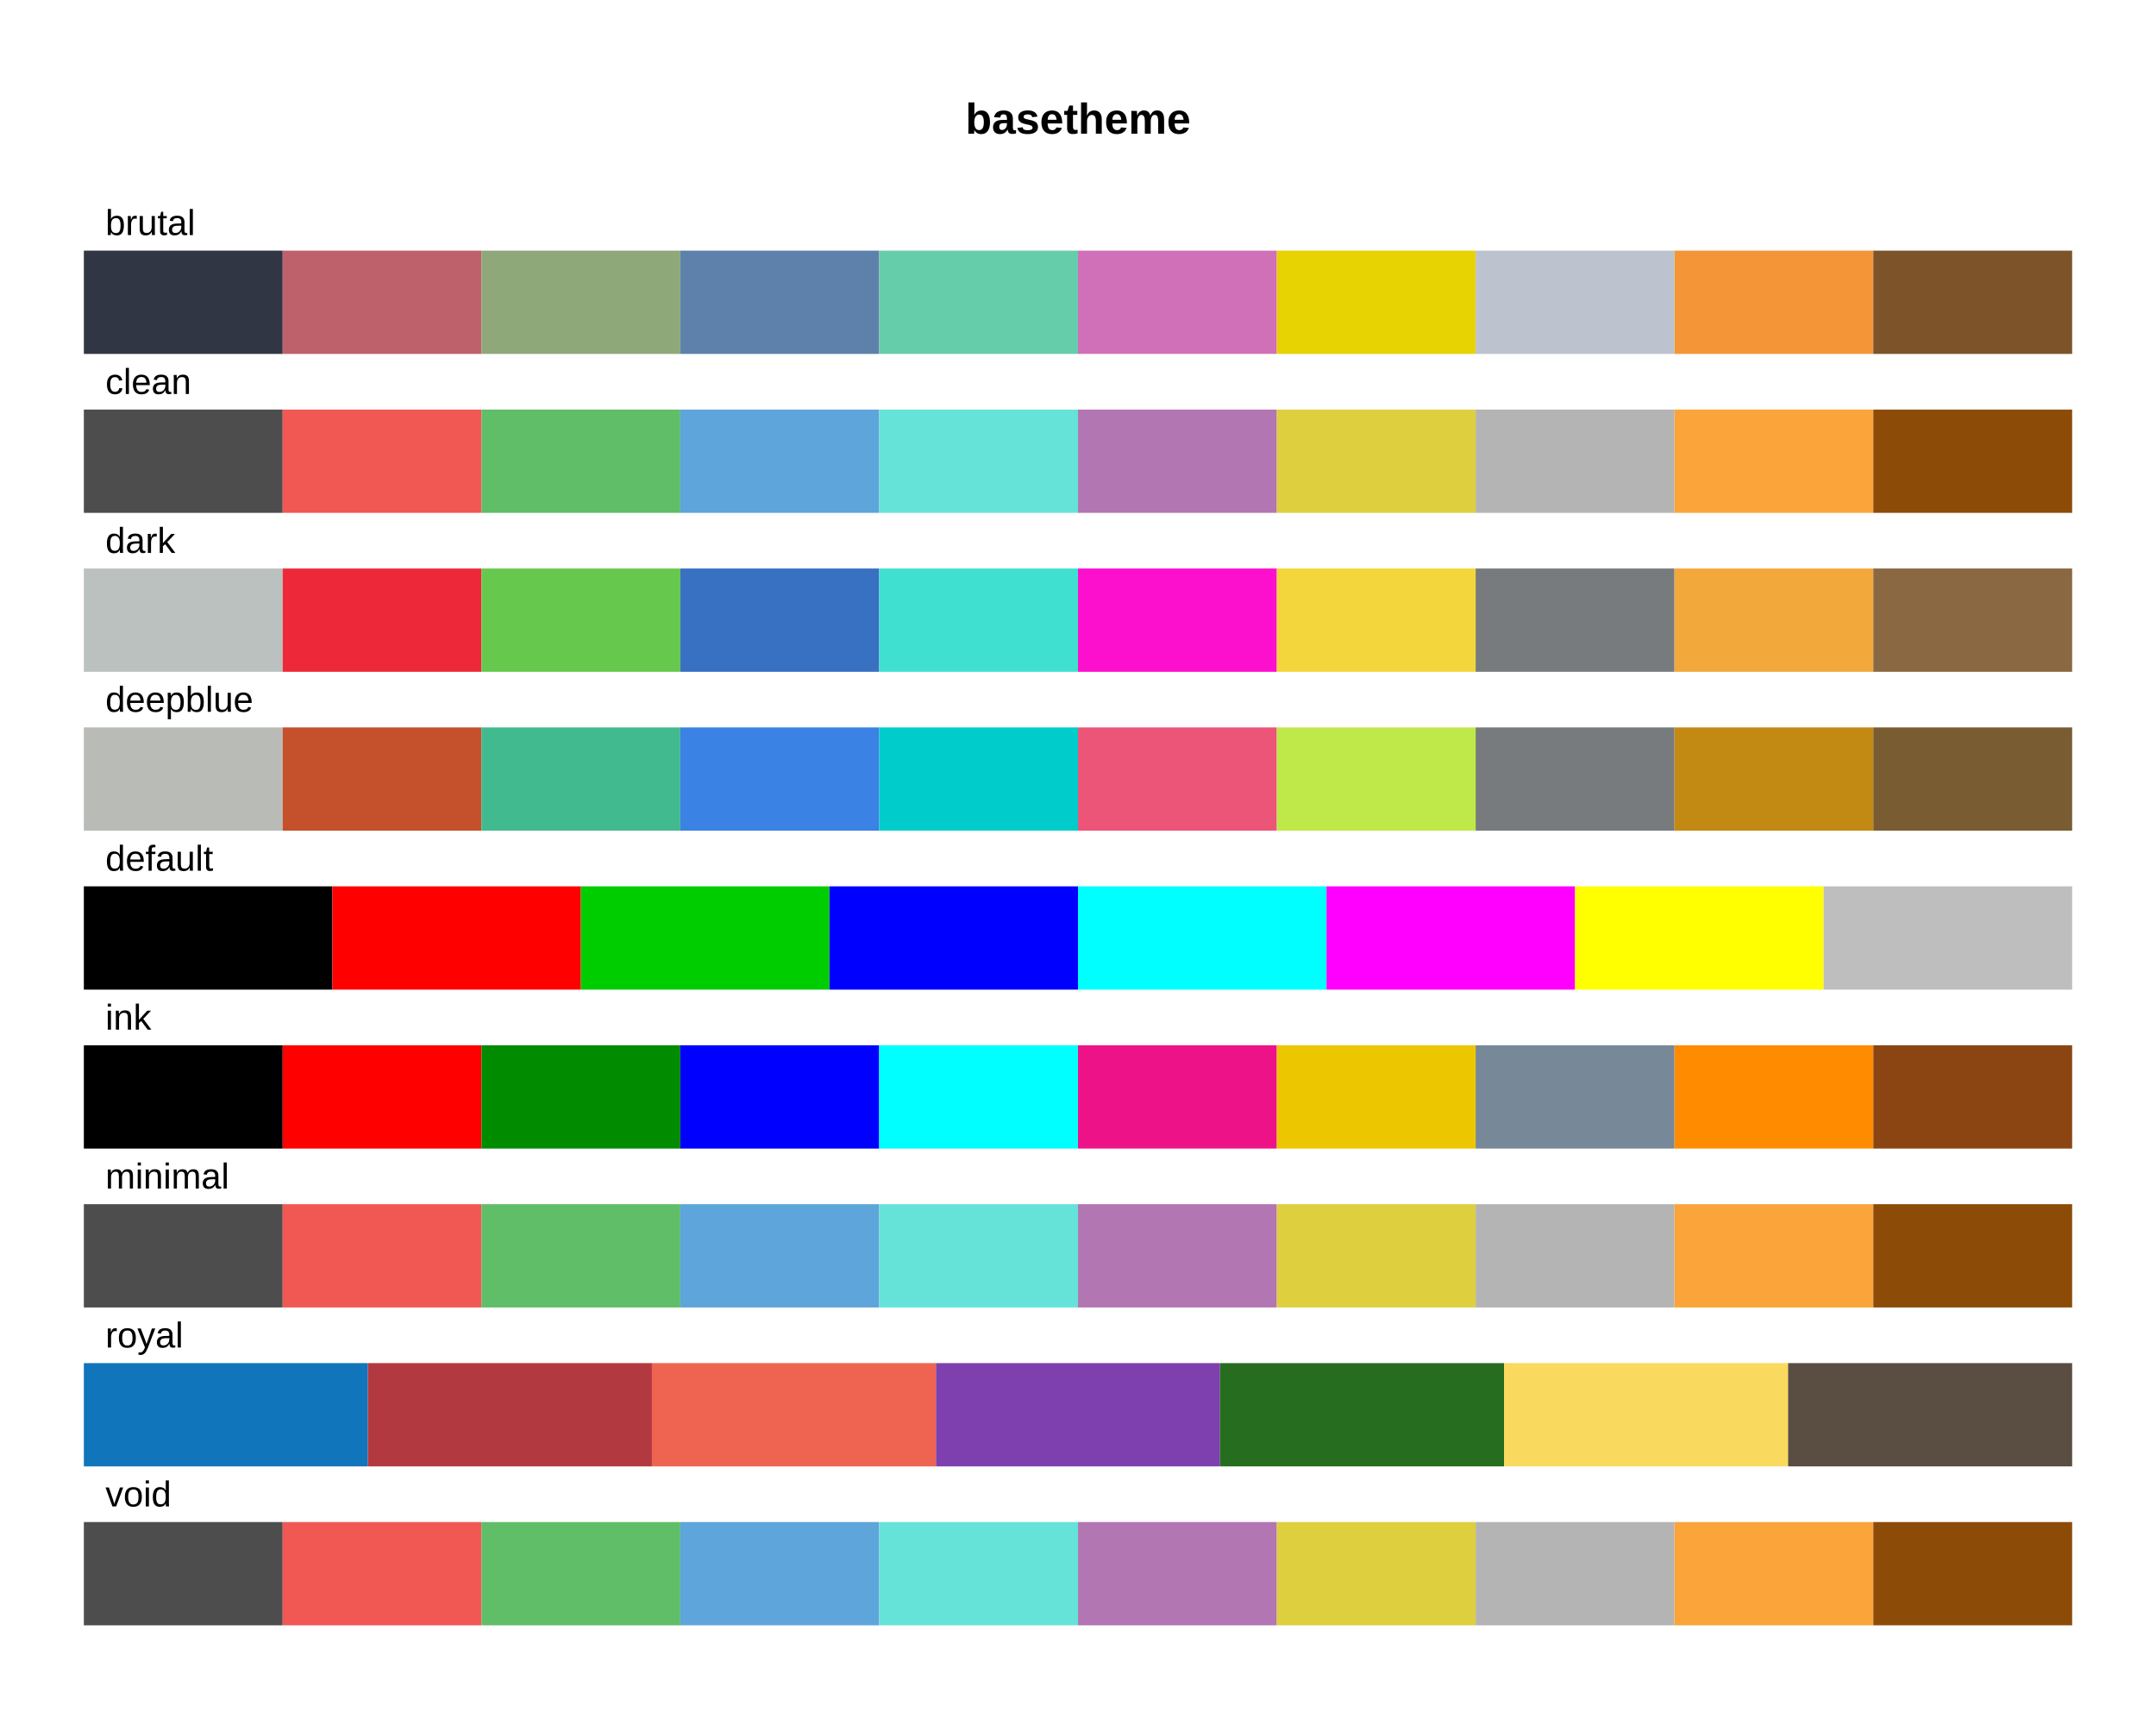
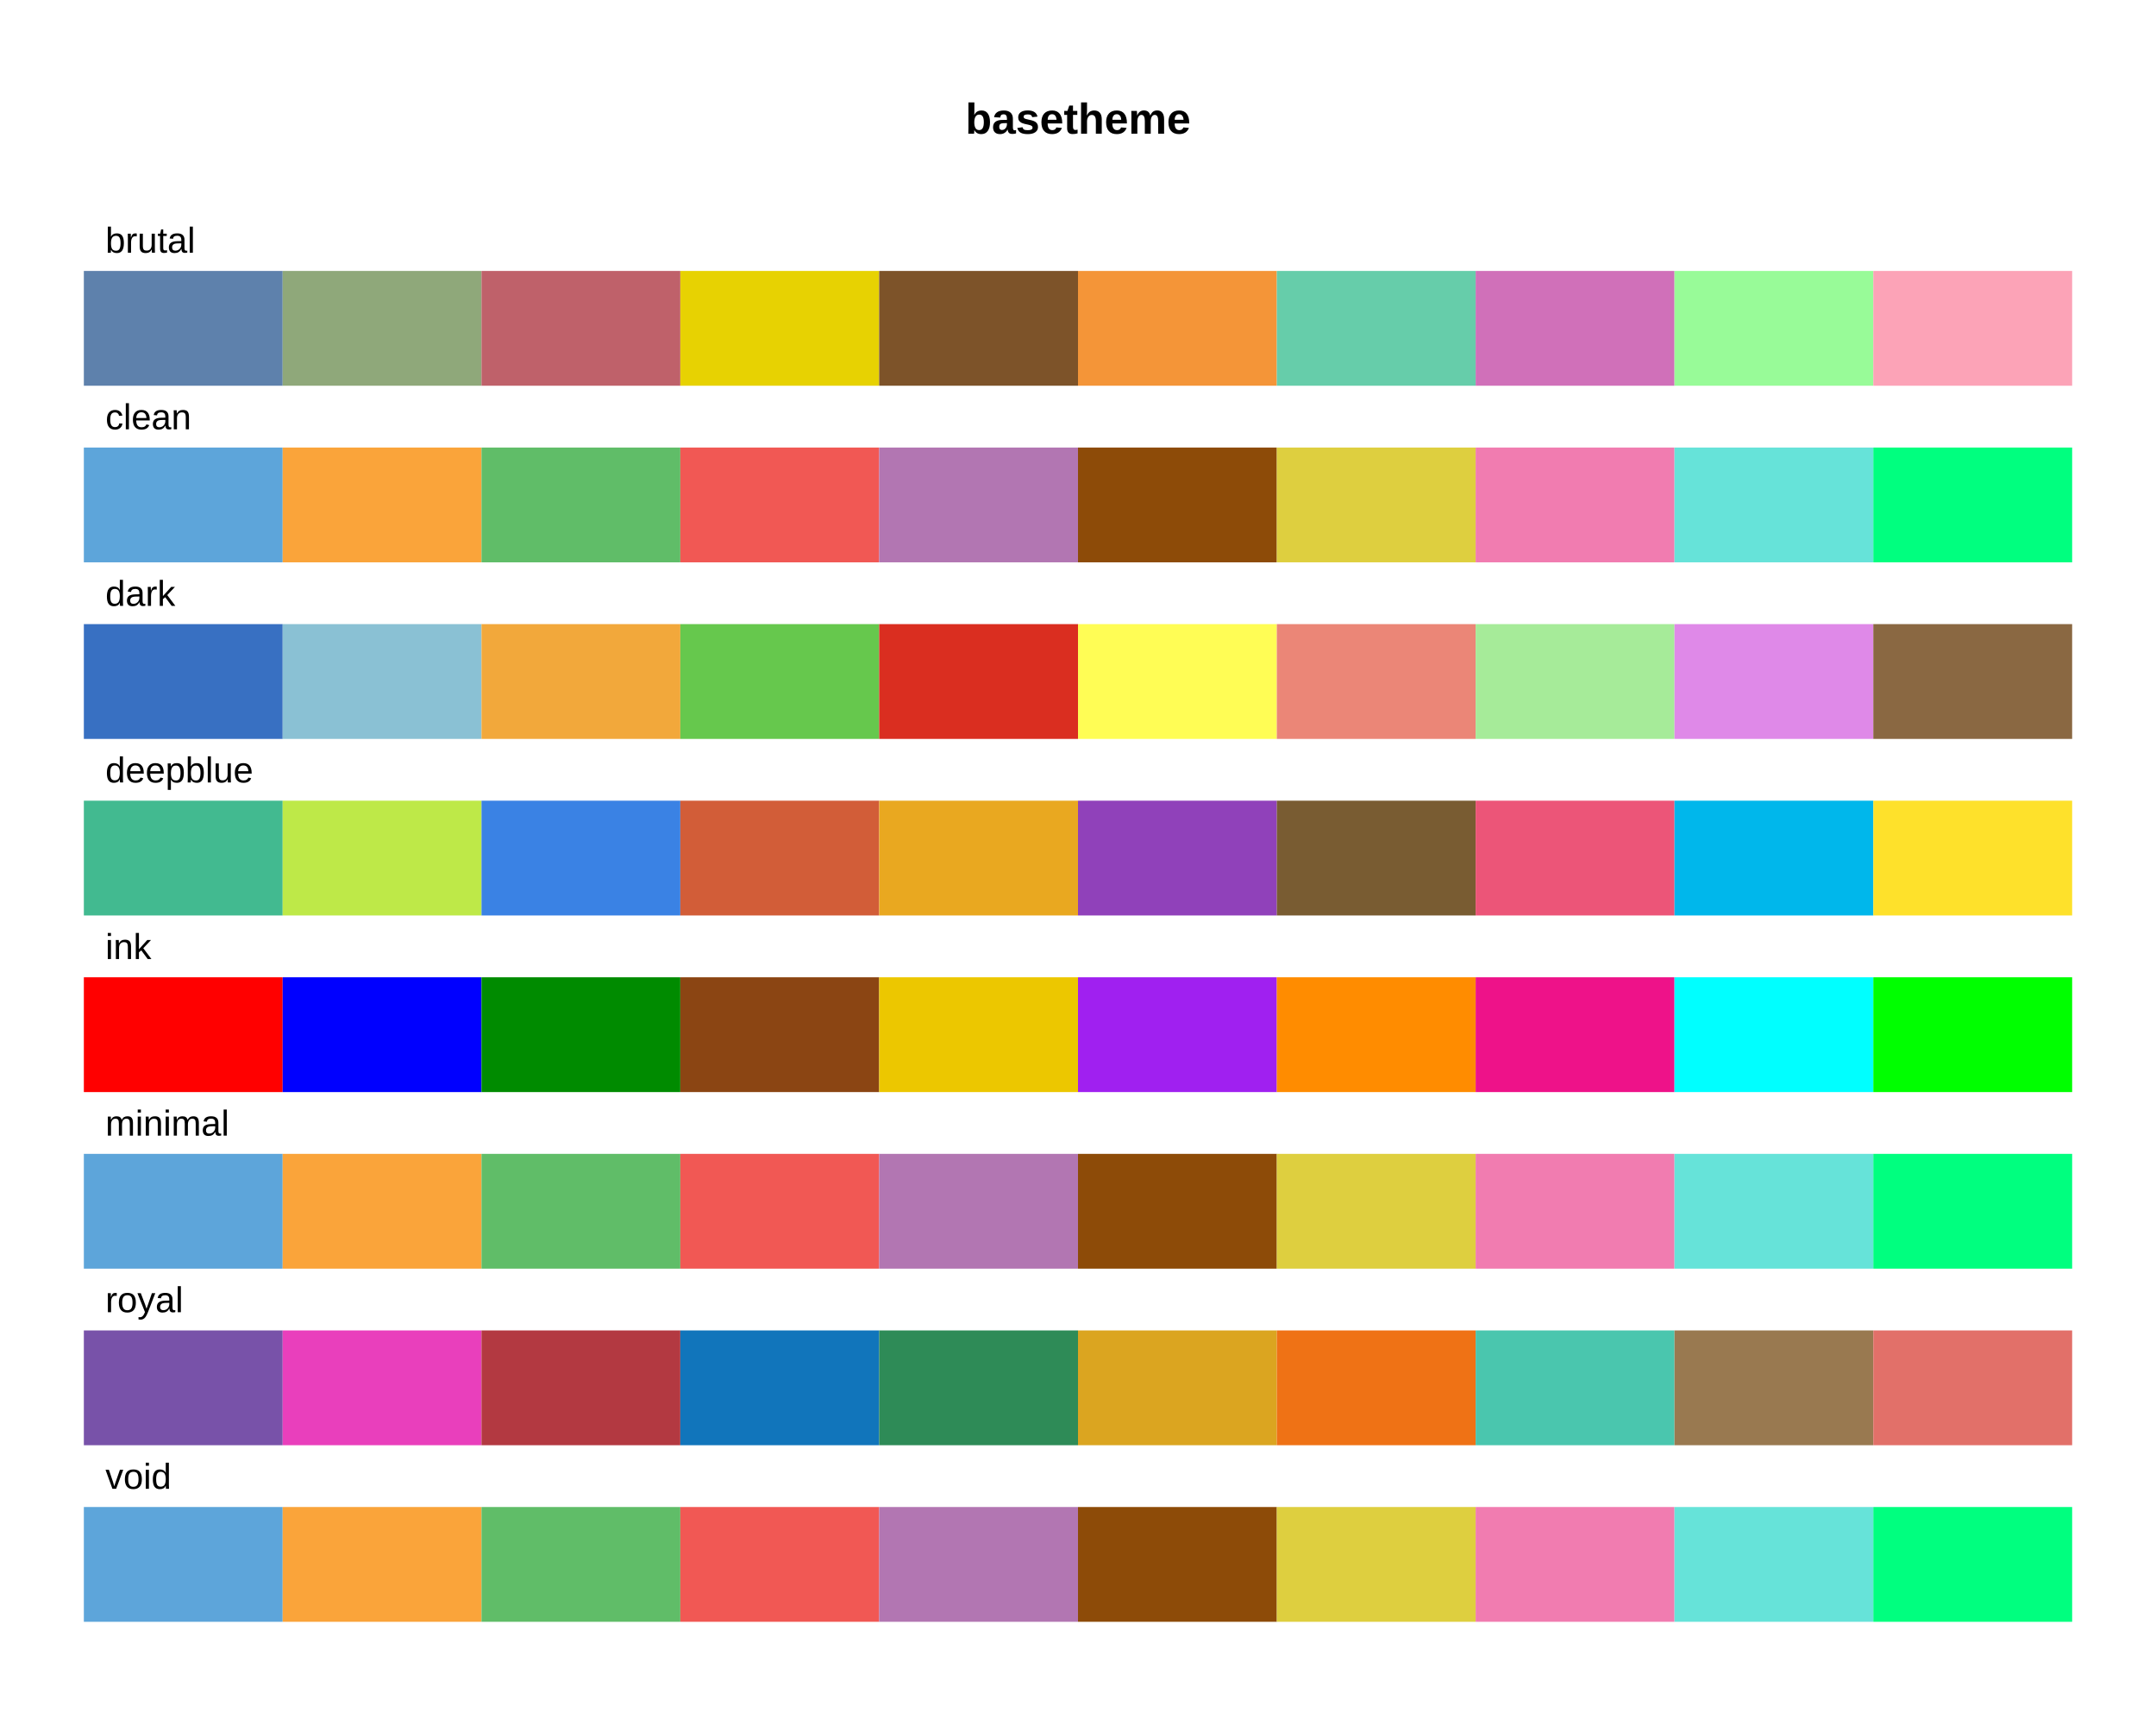
<svg xmlns="http://www.w3.org/2000/svg" viewBox="0 0 720.00 576.00">
  <defs>
    <style type="text/css">
    line, polyline, polygon, path, rect, circle {
      fill: none;
      stroke: #000000;
      stroke-linecap: round;
      stroke-linejoin: round;
      stroke-miterlimit: 10.00;
    }
  </style>
  </defs>
  <rect width="100%" height="100%" style="stroke: none; fill: #FFFFFF;" />
  <text x="322.41" y="44.64" style="font-size: 14.40px; font-weight: bold; font-family: Liberation Sans;" textLength="75.19px" lengthAdjust="spacingAndGlyphs">basetheme</text>
  <defs>
    <clipPath id="cpMS40NHw3MTguNTZ8NTc0LjU2fDEuNDQ=">
      <rect x="1.44" y="1.44" width="717.12" height="573.12" />
    </clipPath>
  </defs>
  <g clip-path="url(#cpMS40NHw3MTguNTZ8NTc0LjU2fDEuNDQ=)">
-     <text x="35.20" y="78.48" style="font-size: 12.00px; font-family: Liberation Sans;" textLength="30.02px" lengthAdjust="spacingAndGlyphs">brutal</text>
+     <text x="35.20" y="84.38" style="font-size: 12.00px; font-family: Liberation Sans;" textLength="30.02px" lengthAdjust="spacingAndGlyphs">brutal</text>
  </g>
-   <rect x="28.00" y="83.69" width="66.40" height="34.49" style="stroke-width: 0.75; stroke: none; fill: #303643;" clip-path="url(#cpMS40NHw3MTguNTZ8NTc0LjU2fDEuNDQ=)" />
-   <rect x="94.40" y="83.69" width="66.40" height="34.49" style="stroke-width: 0.75; stroke: none; fill: #BF616A;" clip-path="url(#cpMS40NHw3MTguNTZ8NTc0LjU2fDEuNDQ=)" />
-   <rect x="160.80" y="83.69" width="66.40" height="34.49" style="stroke-width: 0.75; stroke: none; fill: #8FA87A;" clip-path="url(#cpMS40NHw3MTguNTZ8NTc0LjU2fDEuNDQ=)" />
-   <rect x="227.20" y="83.69" width="66.40" height="34.49" style="stroke-width: 0.75; stroke: none; fill: #5E81AC;" clip-path="url(#cpMS40NHw3MTguNTZ8NTc0LjU2fDEuNDQ=)" />
-   <rect x="293.60" y="83.69" width="66.40" height="34.49" style="stroke-width: 0.75; stroke: none; fill: #66CDAA;" clip-path="url(#cpMS40NHw3MTguNTZ8NTc0LjU2fDEuNDQ=)" />
-   <rect x="360.00" y="83.69" width="66.40" height="34.49" style="stroke-width: 0.75; stroke: none; fill: #D070B9;" clip-path="url(#cpMS40NHw3MTguNTZ8NTc0LjU2fDEuNDQ=)" />
-   <rect x="426.40" y="83.69" width="66.40" height="34.49" style="stroke-width: 0.75; stroke: none; fill: #E7D202;" clip-path="url(#cpMS40NHw3MTguNTZ8NTc0LjU2fDEuNDQ=)" />
-   <rect x="492.80" y="83.69" width="66.40" height="34.49" style="stroke-width: 0.75; stroke: none; fill: #BCC3CE;" clip-path="url(#cpMS40NHw3MTguNTZ8NTc0LjU2fDEuNDQ=)" />
-   <rect x="559.20" y="83.69" width="66.40" height="34.49" style="stroke-width: 0.75; stroke: none; fill: #F49538;" clip-path="url(#cpMS40NHw3MTguNTZ8NTc0LjU2fDEuNDQ=)" />
-   <rect x="625.60" y="83.69" width="66.40" height="34.49" style="stroke-width: 0.75; stroke: none; fill: #7D5329;" clip-path="url(#cpMS40NHw3MTguNTZ8NTc0LjU2fDEuNDQ=)" />
+   <rect x="28.00" y="90.47" width="66.40" height="38.33" style="stroke-width: 0.75; stroke: none; fill: #5E81AC;" clip-path="url(#cpMS40NHw3MTguNTZ8NTc0LjU2fDEuNDQ=)" />
+   <rect x="94.40" y="90.47" width="66.40" height="38.33" style="stroke-width: 0.75; stroke: none; fill: #8FA87A;" clip-path="url(#cpMS40NHw3MTguNTZ8NTc0LjU2fDEuNDQ=)" />
+   <rect x="160.80" y="90.47" width="66.40" height="38.33" style="stroke-width: 0.75; stroke: none; fill: #BF616A;" clip-path="url(#cpMS40NHw3MTguNTZ8NTc0LjU2fDEuNDQ=)" />
+   <rect x="227.20" y="90.47" width="66.40" height="38.33" style="stroke-width: 0.75; stroke: none; fill: #E7D202;" clip-path="url(#cpMS40NHw3MTguNTZ8NTc0LjU2fDEuNDQ=)" />
+   <rect x="293.60" y="90.47" width="66.40" height="38.33" style="stroke-width: 0.75; stroke: none; fill: #7D5329;" clip-path="url(#cpMS40NHw3MTguNTZ8NTc0LjU2fDEuNDQ=)" />
+   <rect x="360.00" y="90.47" width="66.40" height="38.33" style="stroke-width: 0.75; stroke: none; fill: #F49538;" clip-path="url(#cpMS40NHw3MTguNTZ8NTc0LjU2fDEuNDQ=)" />
+   <rect x="426.40" y="90.47" width="66.40" height="38.33" style="stroke-width: 0.75; stroke: none; fill: #66CDAA;" clip-path="url(#cpMS40NHw3MTguNTZ8NTc0LjU2fDEuNDQ=)" />
+   <rect x="492.80" y="90.47" width="66.40" height="38.33" style="stroke-width: 0.75; stroke: none; fill: #D070B9;" clip-path="url(#cpMS40NHw3MTguNTZ8NTc0LjU2fDEuNDQ=)" />
+   <rect x="559.20" y="90.47" width="66.40" height="38.33" style="stroke-width: 0.75; stroke: none; fill: #98FB98;" clip-path="url(#cpMS40NHw3MTguNTZ8NTc0LjU2fDEuNDQ=)" />
+   <rect x="625.60" y="90.47" width="66.40" height="38.33" style="stroke-width: 0.75; stroke: none; fill: #FCA3B7;" clip-path="url(#cpMS40NHw3MTguNTZ8NTc0LjU2fDEuNDQ=)" />
  <g clip-path="url(#cpMS40NHw3MTguNTZ8NTc0LjU2fDEuNDQ=)">
-     <text x="35.20" y="131.55" style="font-size: 12.00px; font-family: Liberation Sans;" textLength="28.69px" lengthAdjust="spacingAndGlyphs">clean</text>
+     <text x="35.20" y="143.34" style="font-size: 12.00px; font-family: Liberation Sans;" textLength="28.69px" lengthAdjust="spacingAndGlyphs">clean</text>
  </g>
-   <rect x="28.00" y="136.76" width="66.40" height="34.49" style="stroke-width: 0.75; stroke: none; fill: #4D4D4D;" clip-path="url(#cpMS40NHw3MTguNTZ8NTc0LjU2fDEuNDQ=)" />
-   <rect x="94.40" y="136.76" width="66.40" height="34.49" style="stroke-width: 0.75; stroke: none; fill: #F15854;" clip-path="url(#cpMS40NHw3MTguNTZ8NTc0LjU2fDEuNDQ=)" />
-   <rect x="160.80" y="136.76" width="66.40" height="34.49" style="stroke-width: 0.75; stroke: none; fill: #60BD68;" clip-path="url(#cpMS40NHw3MTguNTZ8NTc0LjU2fDEuNDQ=)" />
-   <rect x="227.20" y="136.76" width="66.40" height="34.49" style="stroke-width: 0.75; stroke: none; fill: #5DA5DA;" clip-path="url(#cpMS40NHw3MTguNTZ8NTc0LjU2fDEuNDQ=)" />
-   <rect x="293.60" y="136.76" width="66.40" height="34.49" style="stroke-width: 0.75; stroke: none; fill: #66E3D9;" clip-path="url(#cpMS40NHw3MTguNTZ8NTc0LjU2fDEuNDQ=)" />
-   <rect x="360.00" y="136.76" width="66.40" height="34.49" style="stroke-width: 0.75; stroke: none; fill: #B276B2;" clip-path="url(#cpMS40NHw3MTguNTZ8NTc0LjU2fDEuNDQ=)" />
-   <rect x="426.40" y="136.76" width="66.40" height="34.49" style="stroke-width: 0.75; stroke: none; fill: #DECF3F;" clip-path="url(#cpMS40NHw3MTguNTZ8NTc0LjU2fDEuNDQ=)" />
-   <rect x="492.80" y="136.76" width="66.40" height="34.49" style="stroke-width: 0.75; stroke: none; fill: #B4B4B4;" clip-path="url(#cpMS40NHw3MTguNTZ8NTc0LjU2fDEuNDQ=)" />
-   <rect x="559.20" y="136.76" width="66.40" height="34.49" style="stroke-width: 0.75; stroke: none; fill: #FAA43A;" clip-path="url(#cpMS40NHw3MTguNTZ8NTc0LjU2fDEuNDQ=)" />
-   <rect x="625.60" y="136.76" width="66.40" height="34.49" style="stroke-width: 0.75; stroke: none; fill: #8D4B08;" clip-path="url(#cpMS40NHw3MTguNTZ8NTc0LjU2fDEuNDQ=)" />
+   <rect x="28.00" y="149.44" width="66.40" height="38.33" style="stroke-width: 0.75; stroke: none; fill: #5DA5DA;" clip-path="url(#cpMS40NHw3MTguNTZ8NTc0LjU2fDEuNDQ=)" />
+   <rect x="94.40" y="149.44" width="66.40" height="38.33" style="stroke-width: 0.75; stroke: none; fill: #FAA43A;" clip-path="url(#cpMS40NHw3MTguNTZ8NTc0LjU2fDEuNDQ=)" />
+   <rect x="160.80" y="149.44" width="66.40" height="38.33" style="stroke-width: 0.75; stroke: none; fill: #60BD68;" clip-path="url(#cpMS40NHw3MTguNTZ8NTc0LjU2fDEuNDQ=)" />
+   <rect x="227.20" y="149.44" width="66.40" height="38.33" style="stroke-width: 0.75; stroke: none; fill: #F15854;" clip-path="url(#cpMS40NHw3MTguNTZ8NTc0LjU2fDEuNDQ=)" />
+   <rect x="293.60" y="149.44" width="66.40" height="38.33" style="stroke-width: 0.75; stroke: none; fill: #B276B2;" clip-path="url(#cpMS40NHw3MTguNTZ8NTc0LjU2fDEuNDQ=)" />
+   <rect x="360.00" y="149.44" width="66.40" height="38.33" style="stroke-width: 0.75; stroke: none; fill: #8D4B08;" clip-path="url(#cpMS40NHw3MTguNTZ8NTc0LjU2fDEuNDQ=)" />
+   <rect x="426.40" y="149.44" width="66.40" height="38.33" style="stroke-width: 0.75; stroke: none; fill: #DECF3F;" clip-path="url(#cpMS40NHw3MTguNTZ8NTc0LjU2fDEuNDQ=)" />
+   <rect x="492.80" y="149.44" width="66.40" height="38.33" style="stroke-width: 0.75; stroke: none; fill: #F17CB0;" clip-path="url(#cpMS40NHw3MTguNTZ8NTc0LjU2fDEuNDQ=)" />
+   <rect x="559.20" y="149.44" width="66.40" height="38.33" style="stroke-width: 0.75; stroke: none; fill: #66E3D9;" clip-path="url(#cpMS40NHw3MTguNTZ8NTc0LjU2fDEuNDQ=)" />
+   <rect x="625.60" y="149.44" width="66.40" height="38.33" style="stroke-width: 0.75; stroke: none; fill: #00FF7F;" clip-path="url(#cpMS40NHw3MTguNTZ8NTc0LjU2fDEuNDQ=)" />
  <g clip-path="url(#cpMS40NHw3MTguNTZ8NTc0LjU2fDEuNDQ=)">
-     <text x="35.20" y="184.62" style="font-size: 12.00px; font-family: Liberation Sans;" textLength="23.34px" lengthAdjust="spacingAndGlyphs">dark</text>
+     <text x="35.20" y="202.31" style="font-size: 12.00px; font-family: Liberation Sans;" textLength="23.34px" lengthAdjust="spacingAndGlyphs">dark</text>
  </g>
-   <rect x="28.00" y="189.83" width="66.40" height="34.49" style="stroke-width: 0.75; stroke: none; fill: #BAC1BF;" clip-path="url(#cpMS40NHw3MTguNTZ8NTc0LjU2fDEuNDQ=)" />
-   <rect x="94.40" y="189.83" width="66.40" height="34.49" style="stroke-width: 0.75; stroke: none; fill: #ED2939;" clip-path="url(#cpMS40NHw3MTguNTZ8NTc0LjU2fDEuNDQ=)" />
-   <rect x="160.80" y="189.83" width="66.40" height="34.49" style="stroke-width: 0.75; stroke: none; fill: #66C84D;" clip-path="url(#cpMS40NHw3MTguNTZ8NTc0LjU2fDEuNDQ=)" />
-   <rect x="227.20" y="189.83" width="66.40" height="34.49" style="stroke-width: 0.75; stroke: none; fill: #3870C2;" clip-path="url(#cpMS40NHw3MTguNTZ8NTc0LjU2fDEuNDQ=)" />
-   <rect x="293.60" y="189.83" width="66.40" height="34.49" style="stroke-width: 0.75; stroke: none; fill: #40E0D0;" clip-path="url(#cpMS40NHw3MTguNTZ8NTc0LjU2fDEuNDQ=)" />
-   <rect x="360.00" y="189.83" width="66.40" height="34.49" style="stroke-width: 0.75; stroke: none; fill: #FC0FCD;" clip-path="url(#cpMS40NHw3MTguNTZ8NTc0LjU2fDEuNDQ=)" />
-   <rect x="426.40" y="189.83" width="66.40" height="34.49" style="stroke-width: 0.75; stroke: none; fill: #F2D63B;" clip-path="url(#cpMS40NHw3MTguNTZ8NTc0LjU2fDEuNDQ=)" />
-   <rect x="492.80" y="189.83" width="66.40" height="34.49" style="stroke-width: 0.75; stroke: none; fill: #777B7E;" clip-path="url(#cpMS40NHw3MTguNTZ8NTc0LjU2fDEuNDQ=)" />
-   <rect x="559.20" y="189.83" width="66.40" height="34.49" style="stroke-width: 0.75; stroke: none; fill: #F2A83B;" clip-path="url(#cpMS40NHw3MTguNTZ8NTc0LjU2fDEuNDQ=)" />
-   <rect x="625.60" y="189.83" width="66.40" height="34.49" style="stroke-width: 0.75; stroke: none; fill: #8A6842;" clip-path="url(#cpMS40NHw3MTguNTZ8NTc0LjU2fDEuNDQ=)" />
+   <rect x="28.00" y="208.40" width="66.40" height="38.33" style="stroke-width: 0.75; stroke: none; fill: #3870C2;" clip-path="url(#cpMS40NHw3MTguNTZ8NTc0LjU2fDEuNDQ=)" />
+   <rect x="94.40" y="208.40" width="66.40" height="38.33" style="stroke-width: 0.75; stroke: none; fill: #8AC1D4;" clip-path="url(#cpMS40NHw3MTguNTZ8NTc0LjU2fDEuNDQ=)" />
+   <rect x="160.80" y="208.40" width="66.40" height="38.33" style="stroke-width: 0.75; stroke: none; fill: #F2A83B;" clip-path="url(#cpMS40NHw3MTguNTZ8NTc0LjU2fDEuNDQ=)" />
+   <rect x="227.20" y="208.40" width="66.40" height="38.33" style="stroke-width: 0.75; stroke: none; fill: #66C84D;" clip-path="url(#cpMS40NHw3MTguNTZ8NTc0LjU2fDEuNDQ=)" />
+   <rect x="293.60" y="208.40" width="66.40" height="38.33" style="stroke-width: 0.75; stroke: none; fill: #DA2E20;" clip-path="url(#cpMS40NHw3MTguNTZ8NTc0LjU2fDEuNDQ=)" />
+   <rect x="360.00" y="208.40" width="66.40" height="38.33" style="stroke-width: 0.75; stroke: none; fill: #FFFD55;" clip-path="url(#cpMS40NHw3MTguNTZ8NTc0LjU2fDEuNDQ=)" />
+   <rect x="426.40" y="208.40" width="66.40" height="38.33" style="stroke-width: 0.75; stroke: none; fill: #EB8677;" clip-path="url(#cpMS40NHw3MTguNTZ8NTc0LjU2fDEuNDQ=)" />
+   <rect x="492.80" y="208.40" width="66.40" height="38.33" style="stroke-width: 0.75; stroke: none; fill: #A6EB99;" clip-path="url(#cpMS40NHw3MTguNTZ8NTc0LjU2fDEuNDQ=)" />
+   <rect x="559.20" y="208.40" width="66.40" height="38.33" style="stroke-width: 0.75; stroke: none; fill: #DF89E8;" clip-path="url(#cpMS40NHw3MTguNTZ8NTc0LjU2fDEuNDQ=)" />
+   <rect x="625.60" y="208.40" width="66.40" height="38.33" style="stroke-width: 0.75; stroke: none; fill: #8A6842;" clip-path="url(#cpMS40NHw3MTguNTZ8NTc0LjU2fDEuNDQ=)" />
  <g clip-path="url(#cpMS40NHw3MTguNTZ8NTc0LjU2fDEuNDQ=)">
-     <text x="35.20" y="237.68" style="font-size: 12.00px; font-family: Liberation Sans;" textLength="49.38px" lengthAdjust="spacingAndGlyphs">deepblue</text>
+     <text x="35.20" y="261.27" style="font-size: 12.00px; font-family: Liberation Sans;" textLength="49.38px" lengthAdjust="spacingAndGlyphs">deepblue</text>
  </g>
-   <rect x="28.00" y="242.89" width="66.40" height="34.49" style="stroke-width: 0.75; stroke: none; fill: #B9BBB6;" clip-path="url(#cpMS40NHw3MTguNTZ8NTc0LjU2fDEuNDQ=)" />
-   <rect x="94.40" y="242.89" width="66.40" height="34.49" style="stroke-width: 0.75; stroke: none; fill: #C4512C;" clip-path="url(#cpMS40NHw3MTguNTZ8NTc0LjU2fDEuNDQ=)" />
-   <rect x="160.80" y="242.89" width="66.40" height="34.49" style="stroke-width: 0.75; stroke: none; fill: #42BA90;" clip-path="url(#cpMS40NHw3MTguNTZ8NTc0LjU2fDEuNDQ=)" />
-   <rect x="227.20" y="242.89" width="66.40" height="34.49" style="stroke-width: 0.75; stroke: none; fill: #3A82E4;" clip-path="url(#cpMS40NHw3MTguNTZ8NTc0LjU2fDEuNDQ=)" />
-   <rect x="293.60" y="242.89" width="66.40" height="34.49" style="stroke-width: 0.75; stroke: none; fill: #00CCCC;" clip-path="url(#cpMS40NHw3MTguNTZ8NTc0LjU2fDEuNDQ=)" />
-   <rect x="360.00" y="242.89" width="66.40" height="34.49" style="stroke-width: 0.75; stroke: none; fill: #EC5578;" clip-path="url(#cpMS40NHw3MTguNTZ8NTc0LjU2fDEuNDQ=)" />
-   <rect x="426.40" y="242.89" width="66.40" height="34.49" style="stroke-width: 0.75; stroke: none; fill: #BEE948;" clip-path="url(#cpMS40NHw3MTguNTZ8NTc0LjU2fDEuNDQ=)" />
-   <rect x="492.80" y="242.89" width="66.40" height="34.49" style="stroke-width: 0.75; stroke: none; fill: #777B7E;" clip-path="url(#cpMS40NHw3MTguNTZ8NTc0LjU2fDEuNDQ=)" />
-   <rect x="559.20" y="242.89" width="66.40" height="34.49" style="stroke-width: 0.75; stroke: none; fill: #C38A13;" clip-path="url(#cpMS40NHw3MTguNTZ8NTc0LjU2fDEuNDQ=)" />
-   <rect x="625.60" y="242.89" width="66.40" height="34.49" style="stroke-width: 0.75; stroke: none; fill: #795C32;" clip-path="url(#cpMS40NHw3MTguNTZ8NTc0LjU2fDEuNDQ=)" />
+   <rect x="28.00" y="267.36" width="66.40" height="38.33" style="stroke-width: 0.75; stroke: none; fill: #42BA90;" clip-path="url(#cpMS40NHw3MTguNTZ8NTc0LjU2fDEuNDQ=)" />
+   <rect x="94.40" y="267.36" width="66.40" height="38.33" style="stroke-width: 0.75; stroke: none; fill: #BEE948;" clip-path="url(#cpMS40NHw3MTguNTZ8NTc0LjU2fDEuNDQ=)" />
+   <rect x="160.80" y="267.36" width="66.40" height="38.33" style="stroke-width: 0.75; stroke: none; fill: #3A82E4;" clip-path="url(#cpMS40NHw3MTguNTZ8NTc0LjU2fDEuNDQ=)" />
+   <rect x="227.20" y="267.36" width="66.40" height="38.33" style="stroke-width: 0.75; stroke: none; fill: #D25D38;" clip-path="url(#cpMS40NHw3MTguNTZ8NTc0LjU2fDEuNDQ=)" />
+   <rect x="293.60" y="267.36" width="66.40" height="38.33" style="stroke-width: 0.75; stroke: none; fill: #E9A820;" clip-path="url(#cpMS40NHw3MTguNTZ8NTc0LjU2fDEuNDQ=)" />
+   <rect x="360.00" y="267.36" width="66.40" height="38.33" style="stroke-width: 0.75; stroke: none; fill: #9041BA;" clip-path="url(#cpMS40NHw3MTguNTZ8NTc0LjU2fDEuNDQ=)" />
+   <rect x="426.40" y="267.36" width="66.40" height="38.33" style="stroke-width: 0.75; stroke: none; fill: #795C32;" clip-path="url(#cpMS40NHw3MTguNTZ8NTc0LjU2fDEuNDQ=)" />
+   <rect x="492.80" y="267.36" width="66.40" height="38.33" style="stroke-width: 0.75; stroke: none; fill: #EC5578;" clip-path="url(#cpMS40NHw3MTguNTZ8NTc0LjU2fDEuNDQ=)" />
+   <rect x="559.20" y="267.36" width="66.40" height="38.33" style="stroke-width: 0.75; stroke: none; fill: #00B7EB;" clip-path="url(#cpMS40NHw3MTguNTZ8NTc0LjU2fDEuNDQ=)" />
+   <rect x="625.60" y="267.36" width="66.40" height="38.33" style="stroke-width: 0.75; stroke: none; fill: #FEE12B;" clip-path="url(#cpMS40NHw3MTguNTZ8NTc0LjU2fDEuNDQ=)" />
  <g clip-path="url(#cpMS40NHw3MTguNTZ8NTc0LjU2fDEuNDQ=)">
-     <text x="35.20" y="290.75" style="font-size: 12.00px; font-family: Liberation Sans;" textLength="36.02px" lengthAdjust="spacingAndGlyphs">default</text>
+     <text x="35.20" y="320.23" style="font-size: 12.00px; font-family: Liberation Sans;" textLength="15.34px" lengthAdjust="spacingAndGlyphs">ink</text>
  </g>
-   <rect x="28.00" y="295.96" width="83.00" height="34.49" style="stroke-width: 0.75; stroke: none; fill: #000000;" clip-path="url(#cpMS40NHw3MTguNTZ8NTc0LjU2fDEuNDQ=)" />
-   <rect x="111.00" y="295.96" width="83.00" height="34.49" style="stroke-width: 0.75; stroke: none; fill: #FF0000;" clip-path="url(#cpMS40NHw3MTguNTZ8NTc0LjU2fDEuNDQ=)" />
-   <rect x="194.00" y="295.96" width="83.00" height="34.49" style="stroke-width: 0.75; stroke: none; fill: #00CD00;" clip-path="url(#cpMS40NHw3MTguNTZ8NTc0LjU2fDEuNDQ=)" />
-   <rect x="277.00" y="295.96" width="83.00" height="34.49" style="stroke-width: 0.75; stroke: none; fill: #0000FF;" clip-path="url(#cpMS40NHw3MTguNTZ8NTc0LjU2fDEuNDQ=)" />
-   <rect x="360.00" y="295.96" width="83.00" height="34.49" style="stroke-width: 0.75; stroke: none; fill: #00FFFF;" clip-path="url(#cpMS40NHw3MTguNTZ8NTc0LjU2fDEuNDQ=)" />
-   <rect x="443.00" y="295.96" width="83.00" height="34.49" style="stroke-width: 0.75; stroke: none; fill: #FF00FF;" clip-path="url(#cpMS40NHw3MTguNTZ8NTc0LjU2fDEuNDQ=)" />
-   <rect x="526.00" y="295.96" width="83.00" height="34.49" style="stroke-width: 0.75; stroke: none; fill: #FFFF00;" clip-path="url(#cpMS40NHw3MTguNTZ8NTc0LjU2fDEuNDQ=)" />
-   <rect x="609.00" y="295.96" width="83.00" height="34.49" style="stroke-width: 0.75; stroke: none; fill: #BEBEBE;" clip-path="url(#cpMS40NHw3MTguNTZ8NTc0LjU2fDEuNDQ=)" />
+   <rect x="28.00" y="326.33" width="66.40" height="38.33" style="stroke-width: 0.75; stroke: none; fill: #FF0000;" clip-path="url(#cpMS40NHw3MTguNTZ8NTc0LjU2fDEuNDQ=)" />
+   <rect x="94.40" y="326.33" width="66.40" height="38.33" style="stroke-width: 0.75; stroke: none; fill: #0000FF;" clip-path="url(#cpMS40NHw3MTguNTZ8NTc0LjU2fDEuNDQ=)" />
+   <rect x="160.80" y="326.33" width="66.40" height="38.33" style="stroke-width: 0.75; stroke: none; fill: #008B00;" clip-path="url(#cpMS40NHw3MTguNTZ8NTc0LjU2fDEuNDQ=)" />
+   <rect x="227.20" y="326.33" width="66.40" height="38.33" style="stroke-width: 0.75; stroke: none; fill: #8B4513;" clip-path="url(#cpMS40NHw3MTguNTZ8NTc0LjU2fDEuNDQ=)" />
+   <rect x="293.60" y="326.33" width="66.40" height="38.33" style="stroke-width: 0.75; stroke: none; fill: #ECC700;" clip-path="url(#cpMS40NHw3MTguNTZ8NTc0LjU2fDEuNDQ=)" />
+   <rect x="360.00" y="326.33" width="66.40" height="38.33" style="stroke-width: 0.75; stroke: none; fill: #A020F0;" clip-path="url(#cpMS40NHw3MTguNTZ8NTc0LjU2fDEuNDQ=)" />
+   <rect x="426.40" y="326.33" width="66.40" height="38.33" style="stroke-width: 0.75; stroke: none; fill: #FF8C00;" clip-path="url(#cpMS40NHw3MTguNTZ8NTc0LjU2fDEuNDQ=)" />
+   <rect x="492.80" y="326.33" width="66.40" height="38.33" style="stroke-width: 0.75; stroke: none; fill: #EE1289;" clip-path="url(#cpMS40NHw3MTguNTZ8NTc0LjU2fDEuNDQ=)" />
+   <rect x="559.20" y="326.33" width="66.40" height="38.33" style="stroke-width: 0.75; stroke: none; fill: #00FFFF;" clip-path="url(#cpMS40NHw3MTguNTZ8NTc0LjU2fDEuNDQ=)" />
+   <rect x="625.60" y="326.33" width="66.40" height="38.33" style="stroke-width: 0.75; stroke: none; fill: #00FF00;" clip-path="url(#cpMS40NHw3MTguNTZ8NTc0LjU2fDEuNDQ=)" />
  <g clip-path="url(#cpMS40NHw3MTguNTZ8NTc0LjU2fDEuNDQ=)">
-     <text x="35.20" y="343.82" style="font-size: 12.00px; font-family: Liberation Sans;" textLength="15.34px" lengthAdjust="spacingAndGlyphs">ink</text>
+     <text x="35.20" y="379.19" style="font-size: 12.00px; font-family: Liberation Sans;" textLength="41.36px" lengthAdjust="spacingAndGlyphs">minimal</text>
  </g>
-   <rect x="28.00" y="349.03" width="66.40" height="34.49" style="stroke-width: 0.75; stroke: none; fill: #000000;" clip-path="url(#cpMS40NHw3MTguNTZ8NTc0LjU2fDEuNDQ=)" />
-   <rect x="94.40" y="349.03" width="66.40" height="34.49" style="stroke-width: 0.75; stroke: none; fill: #FF0000;" clip-path="url(#cpMS40NHw3MTguNTZ8NTc0LjU2fDEuNDQ=)" />
-   <rect x="160.80" y="349.03" width="66.40" height="34.49" style="stroke-width: 0.75; stroke: none; fill: #008B00;" clip-path="url(#cpMS40NHw3MTguNTZ8NTc0LjU2fDEuNDQ=)" />
-   <rect x="227.20" y="349.03" width="66.40" height="34.49" style="stroke-width: 0.75; stroke: none; fill: #0000FF;" clip-path="url(#cpMS40NHw3MTguNTZ8NTc0LjU2fDEuNDQ=)" />
-   <rect x="293.60" y="349.03" width="66.40" height="34.49" style="stroke-width: 0.75; stroke: none; fill: #00FFFF;" clip-path="url(#cpMS40NHw3MTguNTZ8NTc0LjU2fDEuNDQ=)" />
-   <rect x="360.00" y="349.03" width="66.40" height="34.49" style="stroke-width: 0.75; stroke: none; fill: #EE1289;" clip-path="url(#cpMS40NHw3MTguNTZ8NTc0LjU2fDEuNDQ=)" />
-   <rect x="426.40" y="349.03" width="66.40" height="34.49" style="stroke-width: 0.75; stroke: none; fill: #ECC700;" clip-path="url(#cpMS40NHw3MTguNTZ8NTc0LjU2fDEuNDQ=)" />
-   <rect x="492.80" y="349.03" width="66.40" height="34.49" style="stroke-width: 0.75; stroke: none; fill: #778899;" clip-path="url(#cpMS40NHw3MTguNTZ8NTc0LjU2fDEuNDQ=)" />
-   <rect x="559.20" y="349.03" width="66.40" height="34.49" style="stroke-width: 0.75; stroke: none; fill: #FF8C00;" clip-path="url(#cpMS40NHw3MTguNTZ8NTc0LjU2fDEuNDQ=)" />
-   <rect x="625.60" y="349.03" width="66.40" height="34.49" style="stroke-width: 0.75; stroke: none; fill: #8B4513;" clip-path="url(#cpMS40NHw3MTguNTZ8NTc0LjU2fDEuNDQ=)" />
+   <rect x="28.00" y="385.29" width="66.40" height="38.33" style="stroke-width: 0.75; stroke: none; fill: #5DA5DA;" clip-path="url(#cpMS40NHw3MTguNTZ8NTc0LjU2fDEuNDQ=)" />
+   <rect x="94.40" y="385.29" width="66.40" height="38.33" style="stroke-width: 0.75; stroke: none; fill: #FAA43A;" clip-path="url(#cpMS40NHw3MTguNTZ8NTc0LjU2fDEuNDQ=)" />
+   <rect x="160.80" y="385.29" width="66.40" height="38.33" style="stroke-width: 0.75; stroke: none; fill: #60BD68;" clip-path="url(#cpMS40NHw3MTguNTZ8NTc0LjU2fDEuNDQ=)" />
+   <rect x="227.20" y="385.29" width="66.40" height="38.33" style="stroke-width: 0.75; stroke: none; fill: #F15854;" clip-path="url(#cpMS40NHw3MTguNTZ8NTc0LjU2fDEuNDQ=)" />
+   <rect x="293.60" y="385.29" width="66.40" height="38.33" style="stroke-width: 0.75; stroke: none; fill: #B276B2;" clip-path="url(#cpMS40NHw3MTguNTZ8NTc0LjU2fDEuNDQ=)" />
+   <rect x="360.00" y="385.29" width="66.40" height="38.33" style="stroke-width: 0.75; stroke: none; fill: #8D4B08;" clip-path="url(#cpMS40NHw3MTguNTZ8NTc0LjU2fDEuNDQ=)" />
+   <rect x="426.40" y="385.29" width="66.40" height="38.33" style="stroke-width: 0.75; stroke: none; fill: #DECF3F;" clip-path="url(#cpMS40NHw3MTguNTZ8NTc0LjU2fDEuNDQ=)" />
+   <rect x="492.80" y="385.29" width="66.40" height="38.33" style="stroke-width: 0.75; stroke: none; fill: #F17CB0;" clip-path="url(#cpMS40NHw3MTguNTZ8NTc0LjU2fDEuNDQ=)" />
+   <rect x="559.20" y="385.29" width="66.40" height="38.33" style="stroke-width: 0.75; stroke: none; fill: #66E3D9;" clip-path="url(#cpMS40NHw3MTguNTZ8NTc0LjU2fDEuNDQ=)" />
+   <rect x="625.60" y="385.29" width="66.40" height="38.33" style="stroke-width: 0.75; stroke: none; fill: #00FF7F;" clip-path="url(#cpMS40NHw3MTguNTZ8NTc0LjU2fDEuNDQ=)" />
  <g clip-path="url(#cpMS40NHw3MTguNTZ8NTc0LjU2fDEuNDQ=)">
-     <text x="35.20" y="396.88" style="font-size: 12.00px; font-family: Liberation Sans;" textLength="41.36px" lengthAdjust="spacingAndGlyphs">minimal</text>
+     <text x="35.20" y="438.16" style="font-size: 12.00px; font-family: Liberation Sans;" textLength="26.02px" lengthAdjust="spacingAndGlyphs">royal</text>
  </g>
-   <rect x="28.00" y="402.09" width="66.40" height="34.49" style="stroke-width: 0.75; stroke: none; fill: #4D4D4D;" clip-path="url(#cpMS40NHw3MTguNTZ8NTc0LjU2fDEuNDQ=)" />
-   <rect x="94.40" y="402.09" width="66.40" height="34.49" style="stroke-width: 0.75; stroke: none; fill: #F15854;" clip-path="url(#cpMS40NHw3MTguNTZ8NTc0LjU2fDEuNDQ=)" />
-   <rect x="160.80" y="402.09" width="66.40" height="34.49" style="stroke-width: 0.75; stroke: none; fill: #60BD68;" clip-path="url(#cpMS40NHw3MTguNTZ8NTc0LjU2fDEuNDQ=)" />
-   <rect x="227.20" y="402.09" width="66.40" height="34.49" style="stroke-width: 0.75; stroke: none; fill: #5DA5DA;" clip-path="url(#cpMS40NHw3MTguNTZ8NTc0LjU2fDEuNDQ=)" />
-   <rect x="293.60" y="402.09" width="66.40" height="34.49" style="stroke-width: 0.75; stroke: none; fill: #66E3D9;" clip-path="url(#cpMS40NHw3MTguNTZ8NTc0LjU2fDEuNDQ=)" />
-   <rect x="360.00" y="402.09" width="66.40" height="34.49" style="stroke-width: 0.75; stroke: none; fill: #B276B2;" clip-path="url(#cpMS40NHw3MTguNTZ8NTc0LjU2fDEuNDQ=)" />
-   <rect x="426.40" y="402.09" width="66.40" height="34.49" style="stroke-width: 0.75; stroke: none; fill: #DECF3F;" clip-path="url(#cpMS40NHw3MTguNTZ8NTc0LjU2fDEuNDQ=)" />
-   <rect x="492.80" y="402.09" width="66.40" height="34.49" style="stroke-width: 0.75; stroke: none; fill: #B4B4B4;" clip-path="url(#cpMS40NHw3MTguNTZ8NTc0LjU2fDEuNDQ=)" />
-   <rect x="559.20" y="402.09" width="66.40" height="34.49" style="stroke-width: 0.75; stroke: none; fill: #FAA43A;" clip-path="url(#cpMS40NHw3MTguNTZ8NTc0LjU2fDEuNDQ=)" />
-   <rect x="625.60" y="402.09" width="66.40" height="34.49" style="stroke-width: 0.75; stroke: none; fill: #8D4B08;" clip-path="url(#cpMS40NHw3MTguNTZ8NTc0LjU2fDEuNDQ=)" />
+   <rect x="28.00" y="444.25" width="66.40" height="38.33" style="stroke-width: 0.75; stroke: none; fill: #7852A9;" clip-path="url(#cpMS40NHw3MTguNTZ8NTc0LjU2fDEuNDQ=)" />
+   <rect x="94.40" y="444.25" width="66.40" height="38.33" style="stroke-width: 0.75; stroke: none; fill: #E93FBC;" clip-path="url(#cpMS40NHw3MTguNTZ8NTc0LjU2fDEuNDQ=)" />
+   <rect x="160.80" y="444.25" width="66.40" height="38.33" style="stroke-width: 0.75; stroke: none; fill: #B33941;" clip-path="url(#cpMS40NHw3MTguNTZ8NTc0LjU2fDEuNDQ=)" />
+   <rect x="227.20" y="444.25" width="66.40" height="38.33" style="stroke-width: 0.75; stroke: none; fill: #1175BB;" clip-path="url(#cpMS40NHw3MTguNTZ8NTc0LjU2fDEuNDQ=)" />
+   <rect x="293.60" y="444.25" width="66.40" height="38.33" style="stroke-width: 0.75; stroke: none; fill: #2E8B57;" clip-path="url(#cpMS40NHw3MTguNTZ8NTc0LjU2fDEuNDQ=)" />
+   <rect x="360.00" y="444.25" width="66.40" height="38.33" style="stroke-width: 0.75; stroke: none; fill: #DBA520;" clip-path="url(#cpMS40NHw3MTguNTZ8NTc0LjU2fDEuNDQ=)" />
+   <rect x="426.40" y="444.25" width="66.40" height="38.33" style="stroke-width: 0.75; stroke: none; fill: #EF7215;" clip-path="url(#cpMS40NHw3MTguNTZ8NTc0LjU2fDEuNDQ=)" />
+   <rect x="492.80" y="444.25" width="66.40" height="38.33" style="stroke-width: 0.75; stroke: none; fill: #4AC6AE;" clip-path="url(#cpMS40NHw3MTguNTZ8NTc0LjU2fDEuNDQ=)" />
+   <rect x="559.20" y="444.25" width="66.40" height="38.33" style="stroke-width: 0.75; stroke: none; fill: #997950;" clip-path="url(#cpMS40NHw3MTguNTZ8NTc0LjU2fDEuNDQ=)" />
+   <rect x="625.60" y="444.25" width="66.40" height="38.33" style="stroke-width: 0.75; stroke: none; fill: #E27069;" clip-path="url(#cpMS40NHw3MTguNTZ8NTc0LjU2fDEuNDQ=)" />
  <g clip-path="url(#cpMS40NHw3MTguNTZ8NTc0LjU2fDEuNDQ=)">
-     <text x="35.20" y="449.95" style="font-size: 12.00px; font-family: Liberation Sans;" textLength="26.02px" lengthAdjust="spacingAndGlyphs">royal</text>
+     <text x="35.20" y="497.12" style="font-size: 12.00px; font-family: Liberation Sans;" textLength="22.02px" lengthAdjust="spacingAndGlyphs">void</text>
  </g>
-   <rect x="28.00" y="455.16" width="94.86" height="34.49" style="stroke-width: 0.75; stroke: none; fill: #1175BB;" clip-path="url(#cpMS40NHw3MTguNTZ8NTc0LjU2fDEuNDQ=)" />
-   <rect x="122.86" y="455.16" width="94.86" height="34.49" style="stroke-width: 0.75; stroke: none; fill: #B33941;" clip-path="url(#cpMS40NHw3MTguNTZ8NTc0LjU2fDEuNDQ=)" />
-   <rect x="217.71" y="455.16" width="94.86" height="34.49" style="stroke-width: 0.75; stroke: none; fill: #EE6450;" clip-path="url(#cpMS40NHw3MTguNTZ8NTc0LjU2fDEuNDQ=)" />
-   <rect x="312.57" y="455.16" width="94.86" height="34.49" style="stroke-width: 0.75; stroke: none; fill: #7D40AE;" clip-path="url(#cpMS40NHw3MTguNTZ8NTc0LjU2fDEuNDQ=)" />
-   <rect x="407.43" y="455.16" width="94.86" height="34.49" style="stroke-width: 0.75; stroke: none; fill: #266D1F;" clip-path="url(#cpMS40NHw3MTguNTZ8NTc0LjU2fDEuNDQ=)" />
-   <rect x="502.29" y="455.16" width="94.86" height="34.49" style="stroke-width: 0.75; stroke: none; fill: #FADA5E;" clip-path="url(#cpMS40NHw3MTguNTZ8NTc0LjU2fDEuNDQ=)" />
-   <rect x="597.14" y="455.16" width="94.86" height="34.49" style="stroke-width: 0.75; stroke: none; fill: #5A4D41;" clip-path="url(#cpMS40NHw3MTguNTZ8NTc0LjU2fDEuNDQ=)" />
-   <g clip-path="url(#cpMS40NHw3MTguNTZ8NTc0LjU2fDEuNDQ=)">
-     <text x="35.20" y="503.02" style="font-size: 12.00px; font-family: Liberation Sans;" textLength="22.02px" lengthAdjust="spacingAndGlyphs">void</text>
-   </g>
-   <rect x="28.00" y="508.23" width="66.40" height="34.49" style="stroke-width: 0.75; stroke: none; fill: #4D4D4D;" clip-path="url(#cpMS40NHw3MTguNTZ8NTc0LjU2fDEuNDQ=)" />
-   <rect x="94.40" y="508.23" width="66.40" height="34.49" style="stroke-width: 0.75; stroke: none; fill: #F15854;" clip-path="url(#cpMS40NHw3MTguNTZ8NTc0LjU2fDEuNDQ=)" />
-   <rect x="160.80" y="508.23" width="66.40" height="34.49" style="stroke-width: 0.75; stroke: none; fill: #60BD68;" clip-path="url(#cpMS40NHw3MTguNTZ8NTc0LjU2fDEuNDQ=)" />
-   <rect x="227.20" y="508.23" width="66.40" height="34.49" style="stroke-width: 0.75; stroke: none; fill: #5DA5DA;" clip-path="url(#cpMS40NHw3MTguNTZ8NTc0LjU2fDEuNDQ=)" />
-   <rect x="293.60" y="508.23" width="66.40" height="34.49" style="stroke-width: 0.75; stroke: none; fill: #66E3D9;" clip-path="url(#cpMS40NHw3MTguNTZ8NTc0LjU2fDEuNDQ=)" />
-   <rect x="360.00" y="508.23" width="66.40" height="34.49" style="stroke-width: 0.75; stroke: none; fill: #B276B2;" clip-path="url(#cpMS40NHw3MTguNTZ8NTc0LjU2fDEuNDQ=)" />
-   <rect x="426.40" y="508.23" width="66.40" height="34.49" style="stroke-width: 0.75; stroke: none; fill: #DECF3F;" clip-path="url(#cpMS40NHw3MTguNTZ8NTc0LjU2fDEuNDQ=)" />
-   <rect x="492.80" y="508.23" width="66.40" height="34.49" style="stroke-width: 0.75; stroke: none; fill: #B4B4B4;" clip-path="url(#cpMS40NHw3MTguNTZ8NTc0LjU2fDEuNDQ=)" />
-   <rect x="559.20" y="508.23" width="66.40" height="34.49" style="stroke-width: 0.75; stroke: none; fill: #FAA43A;" clip-path="url(#cpMS40NHw3MTguNTZ8NTc0LjU2fDEuNDQ=)" />
-   <rect x="625.60" y="508.23" width="66.40" height="34.49" style="stroke-width: 0.75; stroke: none; fill: #8D4B08;" clip-path="url(#cpMS40NHw3MTguNTZ8NTc0LjU2fDEuNDQ=)" />
+   <rect x="28.00" y="503.21" width="66.40" height="38.33" style="stroke-width: 0.75; stroke: none; fill: #5DA5DA;" clip-path="url(#cpMS40NHw3MTguNTZ8NTc0LjU2fDEuNDQ=)" />
+   <rect x="94.40" y="503.21" width="66.40" height="38.33" style="stroke-width: 0.75; stroke: none; fill: #FAA43A;" clip-path="url(#cpMS40NHw3MTguNTZ8NTc0LjU2fDEuNDQ=)" />
+   <rect x="160.80" y="503.21" width="66.40" height="38.33" style="stroke-width: 0.75; stroke: none; fill: #60BD68;" clip-path="url(#cpMS40NHw3MTguNTZ8NTc0LjU2fDEuNDQ=)" />
+   <rect x="227.20" y="503.21" width="66.40" height="38.33" style="stroke-width: 0.75; stroke: none; fill: #F15854;" clip-path="url(#cpMS40NHw3MTguNTZ8NTc0LjU2fDEuNDQ=)" />
+   <rect x="293.60" y="503.21" width="66.40" height="38.33" style="stroke-width: 0.75; stroke: none; fill: #B276B2;" clip-path="url(#cpMS40NHw3MTguNTZ8NTc0LjU2fDEuNDQ=)" />
+   <rect x="360.00" y="503.21" width="66.40" height="38.33" style="stroke-width: 0.75; stroke: none; fill: #8D4B08;" clip-path="url(#cpMS40NHw3MTguNTZ8NTc0LjU2fDEuNDQ=)" />
+   <rect x="426.40" y="503.21" width="66.40" height="38.33" style="stroke-width: 0.75; stroke: none; fill: #DECF3F;" clip-path="url(#cpMS40NHw3MTguNTZ8NTc0LjU2fDEuNDQ=)" />
+   <rect x="492.80" y="503.21" width="66.40" height="38.33" style="stroke-width: 0.75; stroke: none; fill: #F17CB0;" clip-path="url(#cpMS40NHw3MTguNTZ8NTc0LjU2fDEuNDQ=)" />
+   <rect x="559.20" y="503.21" width="66.40" height="38.33" style="stroke-width: 0.75; stroke: none; fill: #66E3D9;" clip-path="url(#cpMS40NHw3MTguNTZ8NTc0LjU2fDEuNDQ=)" />
+   <rect x="625.60" y="503.21" width="66.40" height="38.33" style="stroke-width: 0.75; stroke: none; fill: #00FF7F;" clip-path="url(#cpMS40NHw3MTguNTZ8NTc0LjU2fDEuNDQ=)" />
</svg>
